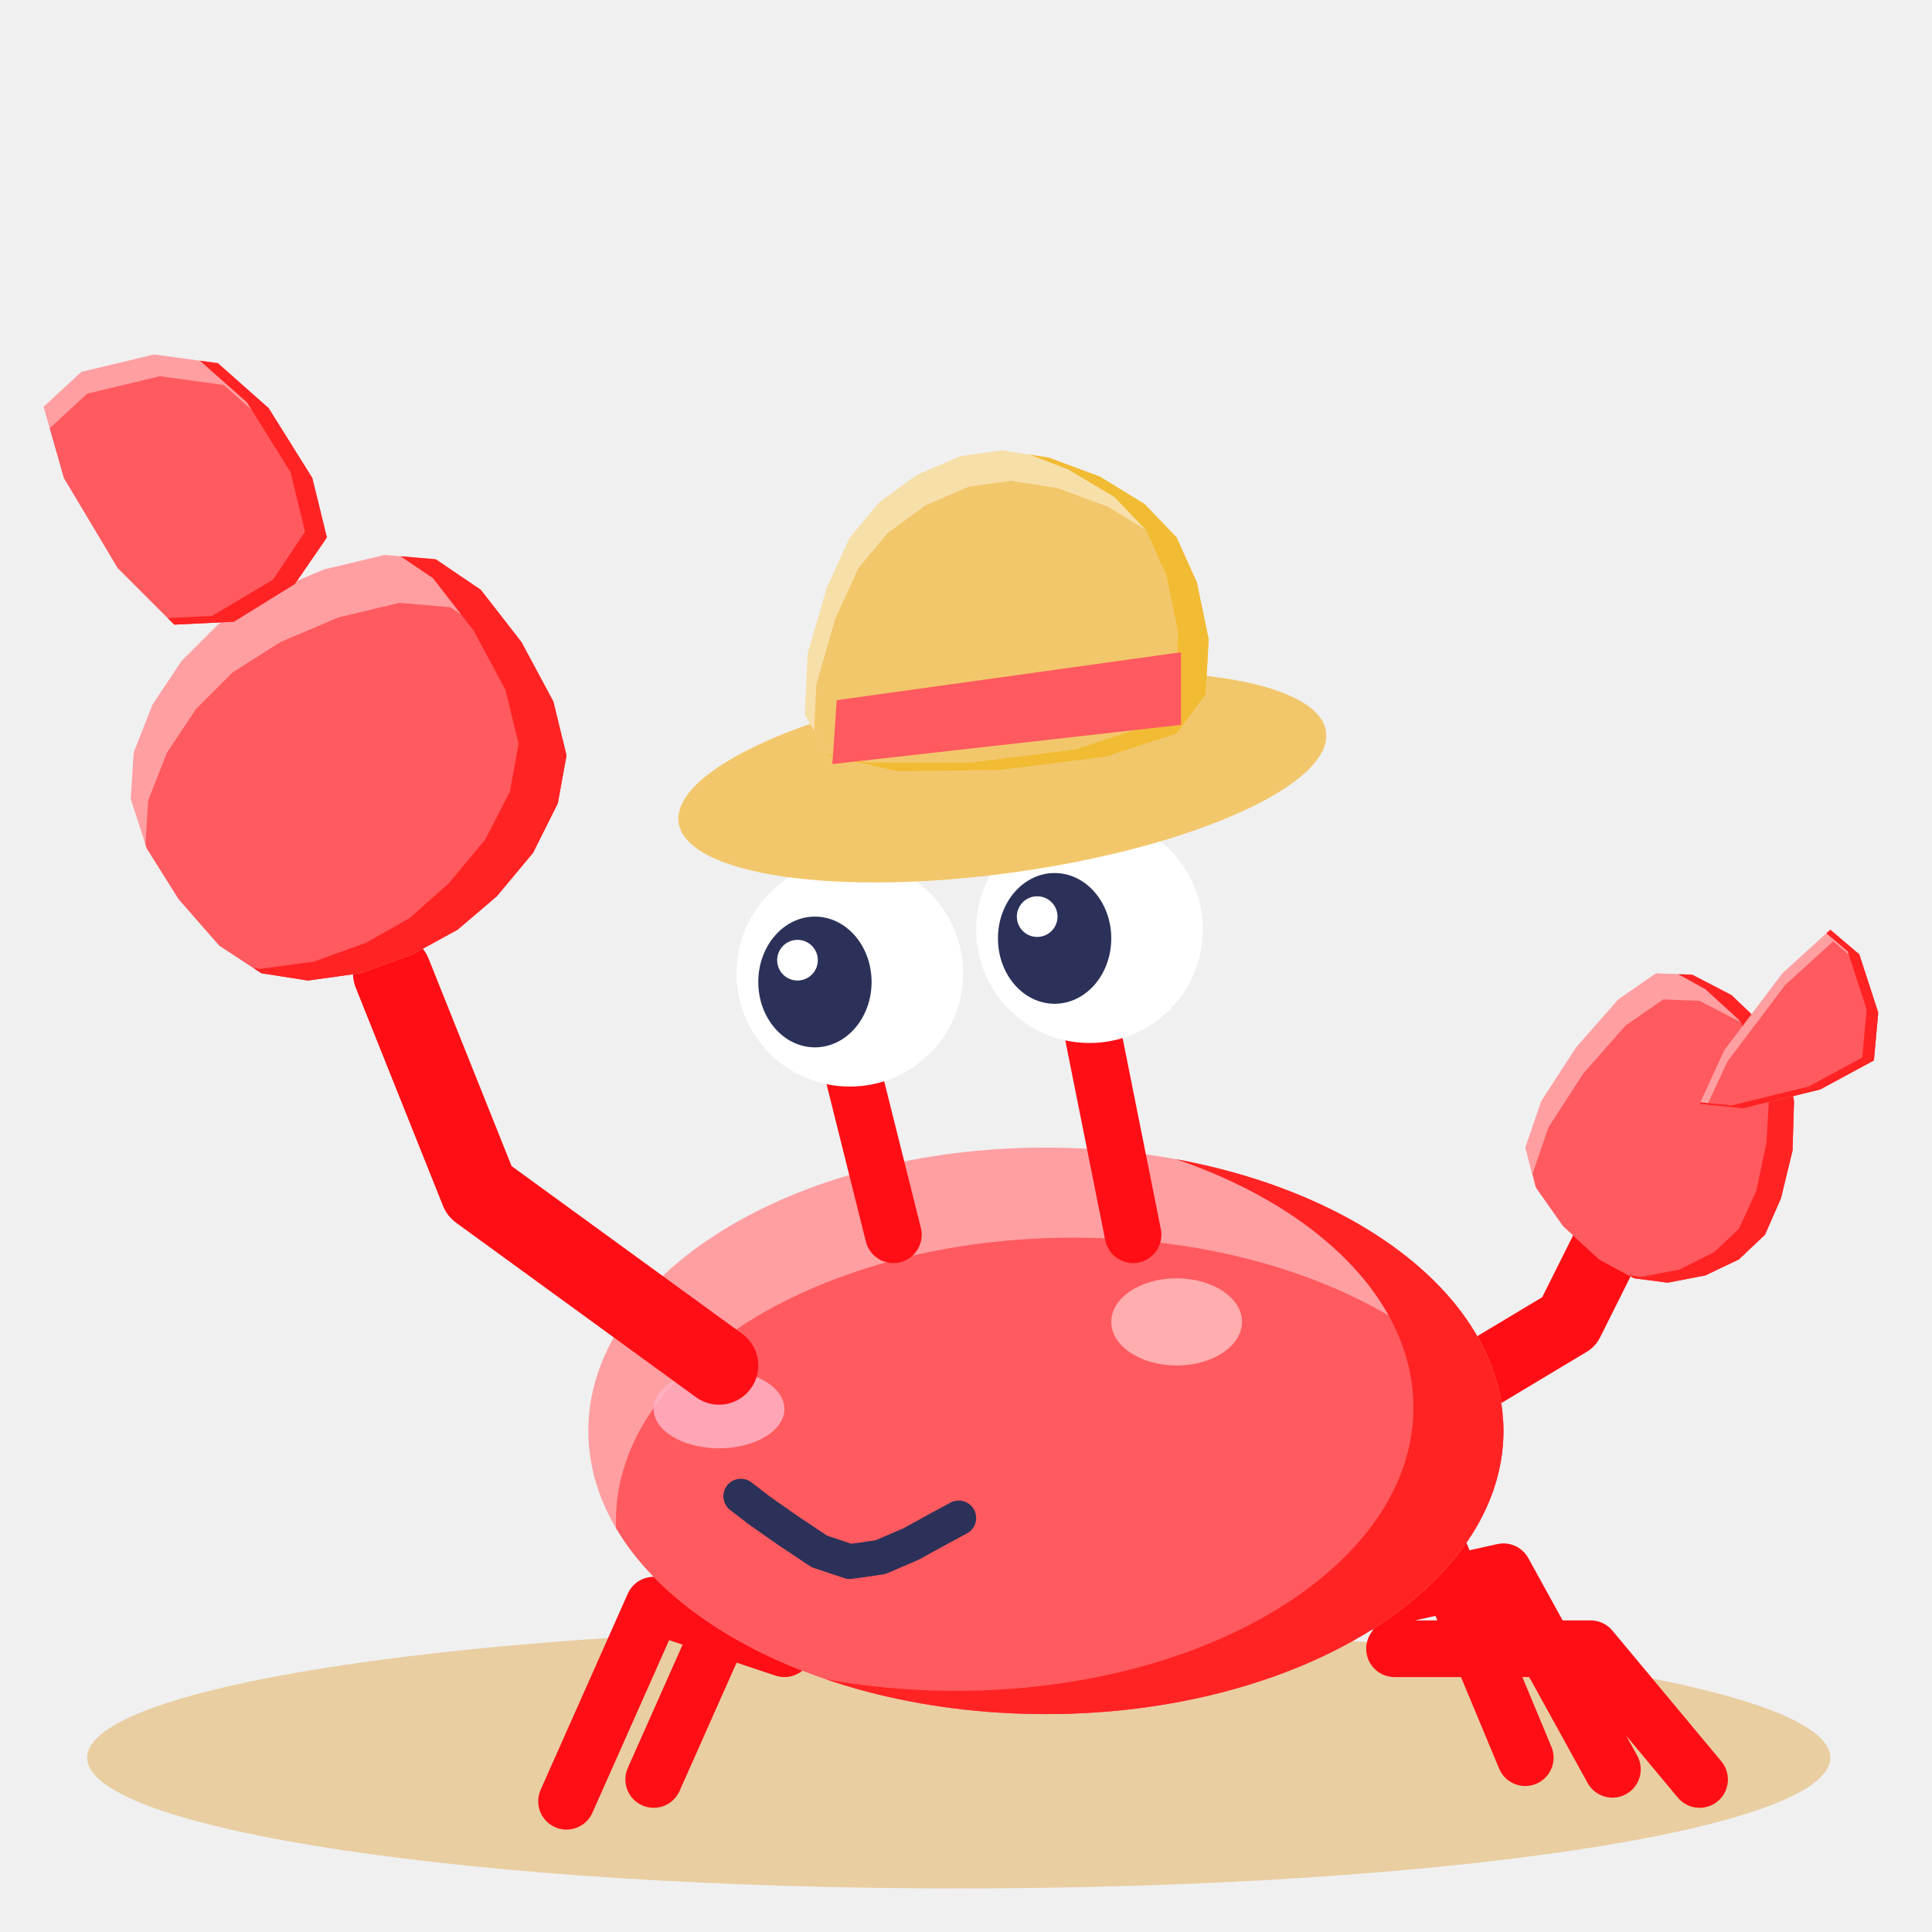
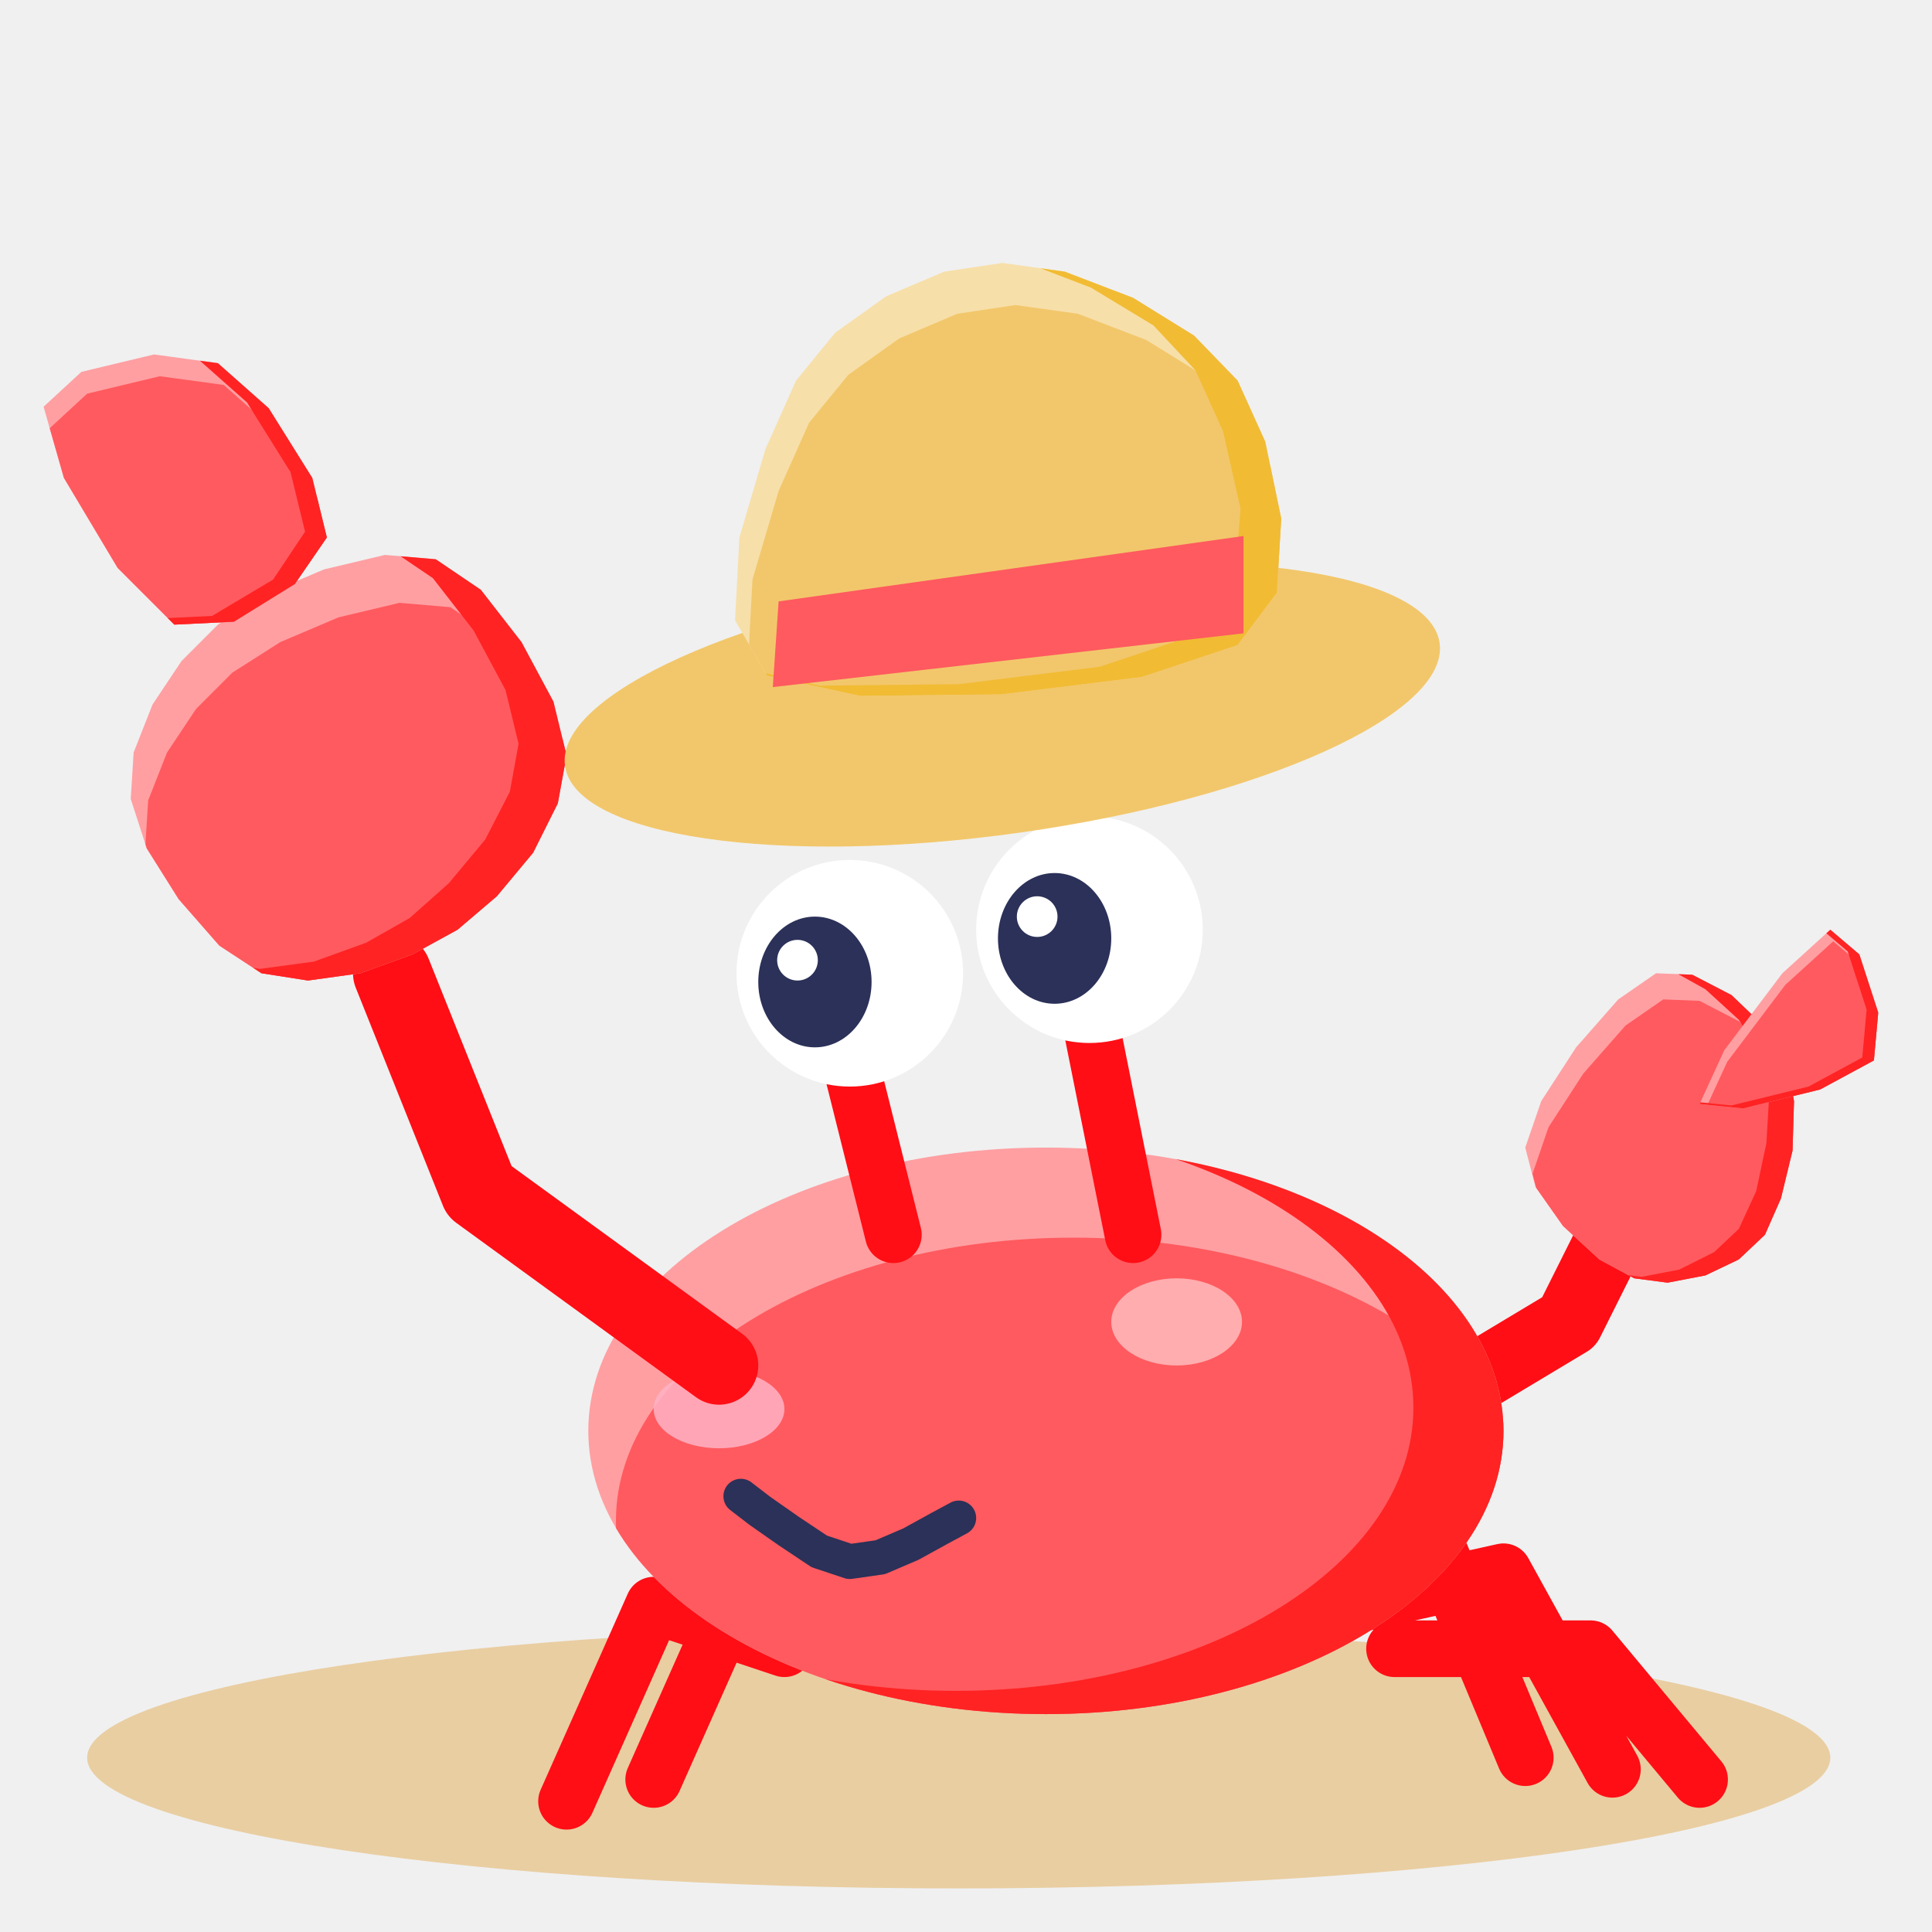
<svg xmlns="http://www.w3.org/2000/svg" viewBox="0 0 133 133" width="133" height="133">
  <defs>
    <path id="p2" d="M105,79L106.1,75.8 108.5,72.1 111.4,68.8 114,67 116.5,67.1 119.2,68.5 121.5,70.7 123,73 123.5,75.8 123.4,79.2 122.6,82.5 121.5,85 119.7,86.7 117.4,87.8 114.8,88.3 112.5,88 110.1,86.7 107.6,84.4 105.7,81.7Z" />
    <clipPath id="k1">
      <use href="#p2" />
    </clipPath>
    <path id="p4" d="M117,76L118.7,72.3 122.7,67 126,64 128,65.7 129.3,69.7 129,73 125.3,75 120,76.3Z" />
    <clipPath id="k3">
      <use href="#p4" />
    </clipPath>
    <clipPath id="k5">
      <ellipse cx="72" cy="98.5" rx="31.5" ry="19.5" />
    </clipPath>
    <path id="p7" d="M18,67L21.2,67.5 24.8,67 28.4,65.7 31.5,64 34.2,61.7 36.7,58.7 38.4,55.3 39,52 38.1,48.3 35.9,44.2 33.1,40.6 30,38.5 26.5,38.2 22.3,39.2 18.3,40.9 15,43 12.5,45.5 10.5,48.5 9.2,51.8 9,55 10.1,58.4 12.3,61.9 15.1,65.1Z" />
    <clipPath id="k6">
      <use href="#p7" />
    </clipPath>
    <path id="p9" d="M12,43L8.1,39.1 4.4,32.9 3,28 5.6,25.6 10.6,24.4 15,25 18.5,28.1 21.5,32.9 22.5,37 20.3,40.2 16.1,42.8Z" />
    <clipPath id="k8">
      <use href="#p9" />
    </clipPath>
-     <path id="p11" d="M57,52L55.4,49.2 55.6,45 56.9,40.5 58.5,37 60.5,34.6 63.1,32.7 66.1,31.4 69,31 72.2,31.5 75.7,32.8 78.8,34.7 81,37 82.4,40.1 83.2,44 83,47.8 81,50.5 76.1,52.1 68.9,53 61.8,53.1Z" />
+     <path id="p11" d="M52.8,46.5L50.6,42.7 50.9,37 52.7,30.9 54.8,26.2 57.5,22.9 61,20.4 65,18.7 69,18.1 73.3,18.7 78,20.5 82.2,23.1 85.2,26.2 87.1,30.4 88.2,35.7 87.9,40.8 85.2,44.4 78.6,46.6 68.9,47.8 59.2,47.9Z" />
    <clipPath id="k10">
      <use href="#p11" />
    </clipPath>
  </defs>
  <ellipse cx="66" cy="121" rx="60" ry="9" fill="#E6BF80" opacity=".70" />
  <path d="M84,109L97.5,103 105,121M90,111.2L103.5,108.2 111,121.8M96,113.5L109.5,113.5 117,122.5M60,112L51,109 45,122.5M54,113.5L45,110.5 39,124" fill="none" stroke="#FF0E15" stroke-width="3.9" stroke-linecap="round" stroke-linejoin="round" />
  <path d="M93,100L108,91 112.5,82" fill="none" stroke="#FF0E15" stroke-width="4.8" stroke-linecap="round" stroke-linejoin="round" />
  <g clip-path="url(#k1)">
    <use href="#p2" fill="#FF9FA2" />
    <use href="#p2" transform="translate(.5 1.8)" fill="#FF5A5F" />
    <path d="M103,65L125.5,65 125.5,90.3 103,90.3ZM103.2,78.6L104.3,75.3 106.7,71.6 109.6,68.4 112.2,66.6 114.7,66.6 117.4,68.1 119.7,70.2 121.2,72.6 121.8,75.3 121.6,78.7 120.9,82 119.7,84.6 118,86.2 115.6,87.4 113,87.9 110.7,87.6 108.4,86.2 105.8,84 103.9,81.3Z" fill-rule="evenodd" fill="#FF2323" />
  </g>
  <g clip-path="url(#k3)">
    <use href="#p4" fill="#FF9FA2" />
    <use href="#p4" transform="translate(.2 .8)" fill="#FF5A5F" />
    <path d="M115,62L131.3,62 131.3,78.3 115,78.3ZM116.2,75.8L117.9,72.1 121.9,66.8 125.2,63.8 127.2,65.5 128.5,69.5 128.2,72.8 124.5,74.8 119.2,76.1Z" fill-rule="evenodd" fill="#FF2323" />
  </g>
  <g clip-path="url(#k5)">
    <ellipse cx="72" cy="98.5" rx="31.5" ry="19.5" fill="#FF9FA2" />
    <ellipse cx="73.9" cy="104.7" rx="31.5" ry="19.5" fill="#FF5A5F" />
    <path d="M38.5,77L105.5,77 105.5,120 38.5,120ZM34.3,96.9A31.5,19.5 0 1 0 97.3,96.9A31.5,19.5 0 1 0 34.3,96.9Z" fill-rule="evenodd" fill="#FF2323" />
  </g>
  <path d="M61.5,85L58.5,73" fill="none" stroke="#FF0E15" stroke-width="3.9" stroke-linecap="round" stroke-linejoin="round" />
  <ellipse cx="58.5" cy="67" rx="7.8" ry="7.8" fill="#FFFFFF" />
  <ellipse cx="56.1" cy="67.6" rx="3.9" ry="4.5" fill="#2B3158" />
  <ellipse cx="54.9" cy="66.1" rx="1.4" ry="1.4" fill="#FFFFFF" />
  <path d="M78,85L75,70" fill="none" stroke="#FF0E15" stroke-width="3.9" stroke-linecap="round" stroke-linejoin="round" />
  <ellipse cx="75" cy="64" rx="7.8" ry="7.8" fill="#FFFFFF" />
  <ellipse cx="72.6" cy="64.6" rx="3.9" ry="4.5" fill="#2B3158" />
  <ellipse cx="71.4" cy="63.1" rx="1.4" ry="1.4" fill="#FFFFFF" />
  <path d="M51,103L52.3,104 54.3,105.4 56.4,106.8 58.5,107.5 60.6,107.2 62.7,106.3 64.7,105.2 66,104.5" fill="none" stroke="#2B3158" stroke-width="2.4" stroke-linecap="round" stroke-linejoin="round" />
  <ellipse cx="49.5" cy="97" rx="4.5" ry="2.7" fill="#FFB3C6" opacity=".85" />
  <ellipse cx="81" cy="91" rx="4.5" ry="3" fill="#FFFFFF" opacity=".50" />
  <path d="M49.5,94L33,82 27,67" fill="none" stroke="#FF0E15" stroke-width="5.4" stroke-linecap="round" stroke-linejoin="round" />
  <g clip-path="url(#k6)">
    <use href="#p7" fill="#FF9FA2" />
    <use href="#p7" transform="translate(1 3.3)" fill="#FF5A5F" />
    <path d="M7,36.2L41,36.2 41,69.5 7,69.5ZM14.7,66.2L17.9,66.7 21.6,66.2 25.2,64.9 28.2,63.2 30.9,60.8 33.4,57.8 35.1,54.5 35.7,51.2 34.8,47.5 32.6,43.4 29.8,39.8 26.7,37.7 23.2,37.4 19,38.3 15,40.1 11.7,42.2 9.2,44.7 7.2,47.7 5.9,51 5.7,54.2 6.8,57.5 9,61.1 11.8,64.2Z" fill-rule="evenodd" fill="#FF2323" />
  </g>
  <g clip-path="url(#k8)">
    <use href="#p9" fill="#FF9FA2" />
    <use href="#p9" transform="translate(.4 1.5)" fill="#FF5A5F" />
    <path d="M1,22.4L24.5,22.4 24.5,45 1,45ZM10.5,42.6L6.6,38.7 2.9,32.5 1.5,27.6 4.1,25.2 9.1,24.1 13.5,24.6 17,27.7 20,32.5 21,36.6 18.8,39.9 14.6,42.4Z" fill-rule="evenodd" fill="#FF2323" />
  </g>
-   <ellipse cx="69" cy="53.5" rx="22.5" ry="6.6" transform="rotate(-8 69 53.5)" fill="#F2C76B" />
+   <ellipse cx="69" cy="48.5" rx="30.4" ry="8.9" transform="rotate(-8 69 48.5)" fill="#F2C76B" />
  <g clip-path="url(#k10)">
    <use href="#p11" fill="#F7DFA9" />
-     <use href="#p11" transform="translate(.6 2.1)" fill="#F2C76B" />
-     <path d="M53.4,29L85.2,29 85.2,55.1 53.4,55.1ZM54.9,51.5L53.3,48.7 53.5,44.4 54.8,40 56.4,36.5 58.3,34.1 61,32.2 63.9,30.9 66.9,30.5 70.1,31 73.5,32.3 76.7,34.2 78.9,36.5 80.3,39.6 81.1,43.5 80.9,47.3 78.9,50 74,51.6 66.8,52.5 59.7,52.5Z" fill-rule="evenodd" fill="#F1BB34" />
+     <use href="#p11" transform="translate(.9 2.9)" fill="#F2C76B" />
+     <path d="M48.6,16.1L90.2,16.1 90.2,49.9 48.6,49.9ZM49.9,45.7L47.7,42 48,36.2 49.8,30.2 52,25.5 54.6,22.2 58.2,19.7 62.2,18 66.1,17.4 70.4,18 75.1,19.8 79.4,22.4 82.3,25.5 84.2,29.7 85.4,35 85,40.1 82.3,43.7 75.7,45.9 66,47.1 56.4,47.2Z" fill-rule="evenodd" fill="#F1BB34" />
  </g>
-   <path d="M57.6,48.2L81.3,44.9 81.3,49.9 57.3,52.6Z" fill="#FF5A5F" />
+   <path d="M53.6,41.4L85.6,36.9 85.6,43.6 53.2,47.3Z" fill="#FF5A5F" />
</svg>
